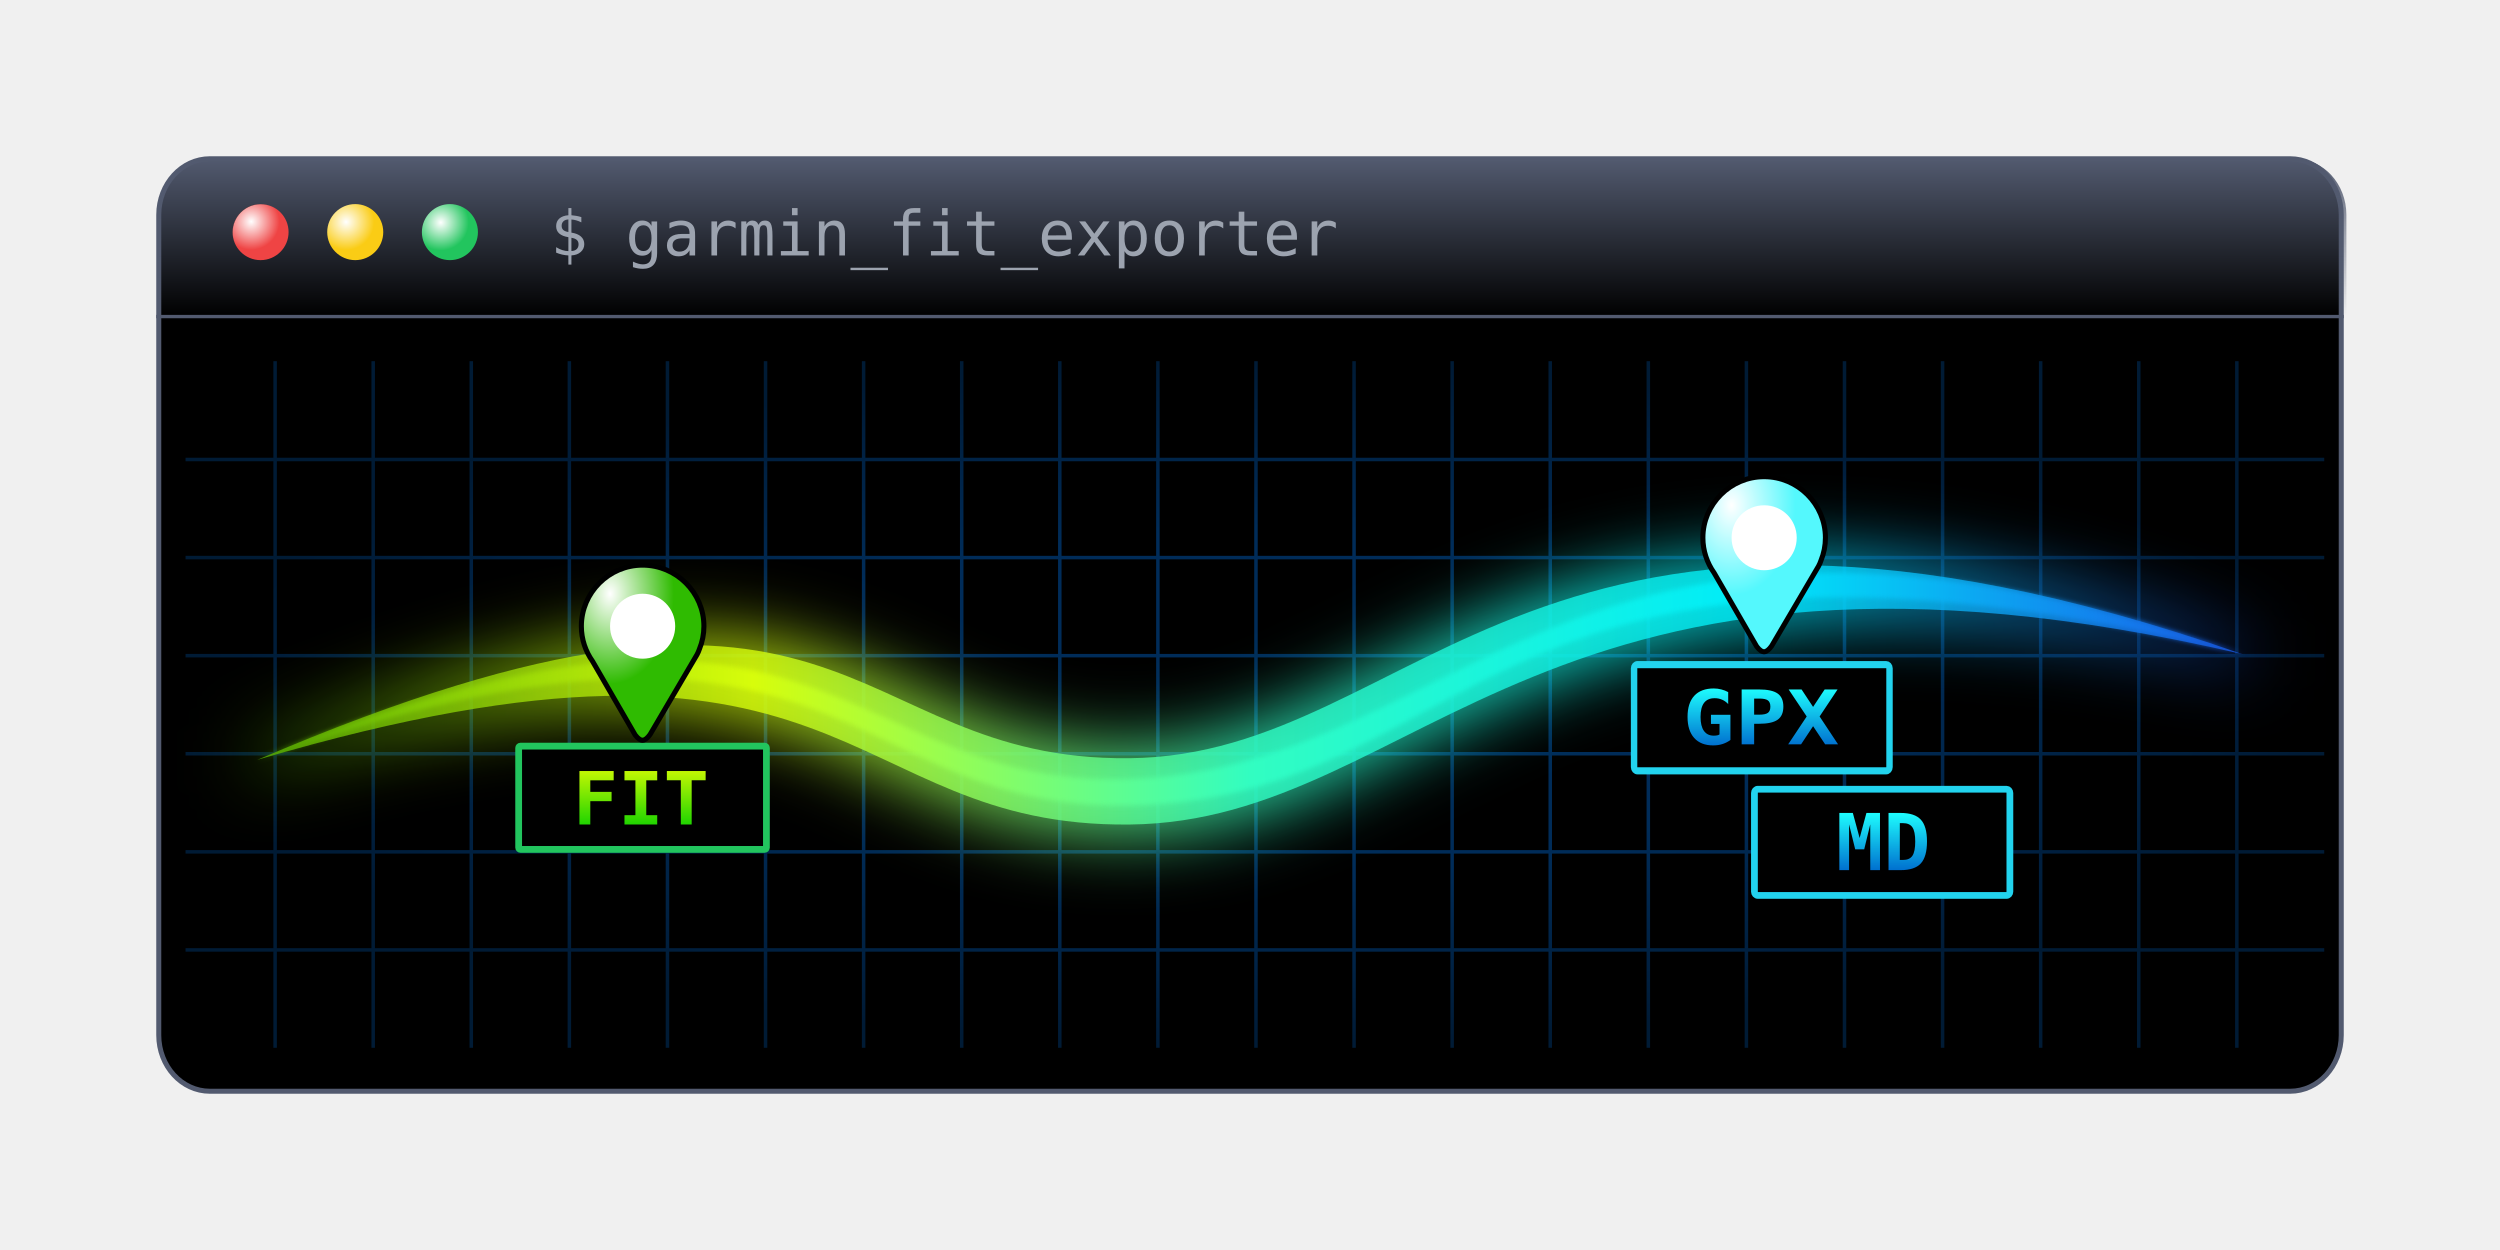
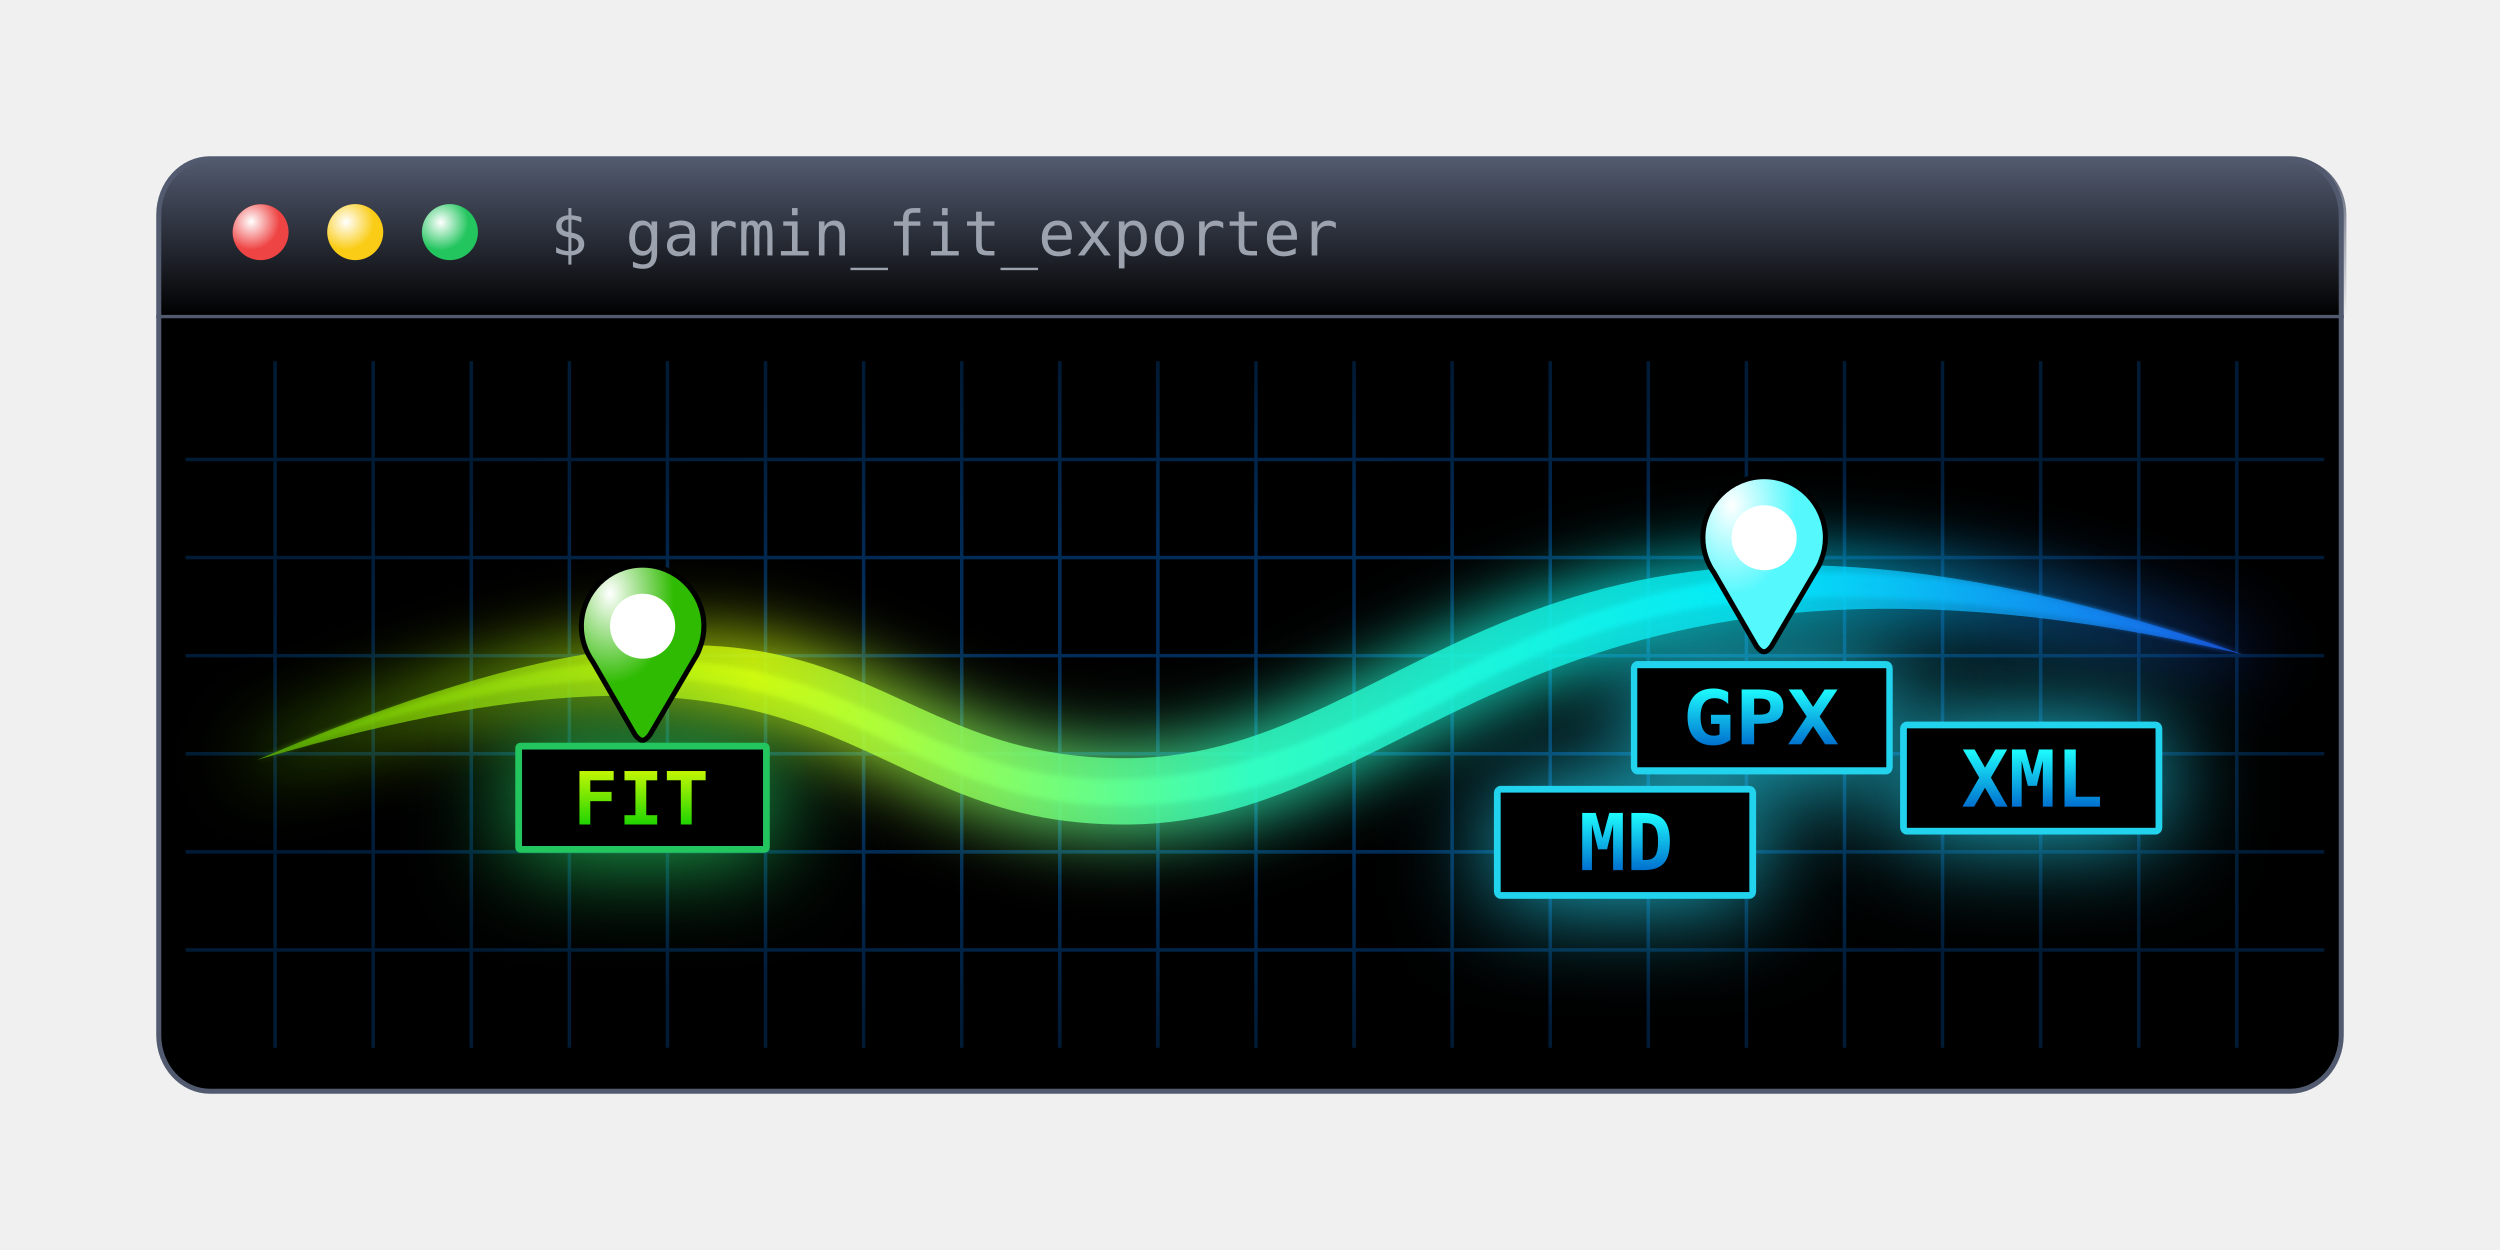
<svg xmlns="http://www.w3.org/2000/svg" xmlns:xlink="http://www.w3.org/1999/xlink" width="1280" height="640" viewBox="0 0 1280 640" version="1.1" id="svg1" xml:space="preserve">
  <defs id="defs1">
    <linearGradient id="linearGradient31">
      <stop style="stop-color:#58b102;stop-opacity:1;" offset="0" id="stop1" />
      <stop style="stop-color:#d7fd0b;stop-opacity:1;" offset="0.25" id="stop2" />
      <stop style="stop-color:#32fdc1;stop-opacity:1;" offset="0.5" id="stop29" />
      <stop style="stop-color:#00ecf9;stop-opacity:1;" offset="0.75" id="stop30" />
      <stop style="stop-color:#1958e9;stop-opacity:1;" offset="1" id="stop31" />
    </linearGradient>
    <linearGradient id="linearGradient27">
      <stop style="stop-color:#1efdfe;stop-opacity:1;" offset="0" id="stop27" />
      <stop style="stop-color:#0070cf;stop-opacity:1;" offset="1" id="stop28" />
    </linearGradient>
    <linearGradient id="linearGradient24">
      <stop style="stop-color:#c2f703;stop-opacity:1;" offset="0" id="stop25" />
      <stop style="stop-color:#20d400;stop-opacity:1;" offset="1" id="stop26" />
    </linearGradient>
    <linearGradient id="linearGradient22">
      <stop style="stop-color:#ffffff;stop-opacity:1;" offset="0" id="stop24" />
      <stop style="stop-color:#54f8fd;stop-opacity:1;" offset="1" id="stop23" />
    </linearGradient>
    <linearGradient id="linearGradient15">
      <stop style="stop-color:#ffffff;stop-opacity:1;" offset="0" id="stop22" />
      <stop style="stop-color:#2fbb01;stop-opacity:1;" offset="1" id="stop21" />
    </linearGradient>
    <linearGradient id="linearGradient8">
      <stop style="stop-color:#ffffff;stop-opacity:1;" offset="0" id="stop15" />
      <stop style="stop-color:#22c55e;stop-opacity:1;" offset="1" id="stop9" />
    </linearGradient>
    <linearGradient id="linearGradient6">
      <stop style="stop-color:#ffffff;stop-opacity:1;" offset="0" id="stop8" />
      <stop style="stop-color:#facc15;stop-opacity:1;" offset="1" id="stop7" />
    </linearGradient>
    <linearGradient id="linearGradient4">
      <stop style="stop-color:#ffffff;stop-opacity:1;" offset="0" id="stop6" />
      <stop style="stop-color:#ef4444;stop-opacity:1;" offset="1" id="stop5" />
    </linearGradient>
    <linearGradient id="linearGradient3">
      <stop style="stop-color:#000000;stop-opacity:1;" offset="0" id="stop3" />
      <stop style="stop-color:#000000;stop-opacity:0;" offset="1" id="stop4" />
    </linearGradient>
    <linearGradient id="linearGradient11">
      <stop style="stop-color:#58b102;stop-opacity:1;" offset="0" id="stop16" />
      <stop style="stop-color:#d7fd0b;stop-opacity:1;" offset="0.25" id="stop17" />
      <stop style="stop-color:#32fdc1;stop-opacity:1;" offset="0.5" id="stop18" />
      <stop style="stop-color:#00ecf9;stop-opacity:1;" offset="0.75" id="stop19" />
      <stop style="stop-color:#1958e9;stop-opacity:1;" offset="1" id="stop20" />
    </linearGradient>
    <linearGradient id="linearGradient11-1">
      <stop style="stop-color:#58b102;stop-opacity:1;" offset="0" id="stop10" />
      <stop style="stop-color:#d7fd0b;stop-opacity:1;" offset="0.25" id="stop14" />
      <stop style="stop-color:#32fdc1;stop-opacity:1;" offset="0.5" id="stop12" />
      <stop style="stop-color:#00ecf9;stop-opacity:1;" offset="0.75" id="stop13" />
      <stop style="stop-color:#1958e9;stop-opacity:1;" offset="1" id="stop11" />
    </linearGradient>
    <linearGradient id="linearGradient68">
      <stop style="stop-color:#525a6f;stop-opacity:1;" offset="0" id="stop68" />
      <stop style="stop-color:#525a6f;stop-opacity:0;" offset="1" id="stop69" />
    </linearGradient>
    <linearGradient id="linearGradient65">
      <stop style="stop-color:#007fff;stop-opacity:1;" offset="0.5" id="stop65" />
      <stop style="stop-color:#007fff;stop-opacity:0.6;" offset="1" id="stop66" />
    </linearGradient>
    <linearGradient xlink:href="#linearGradient68" id="linearGradient69" x1="805.423" y1="214.603" x2="805.423" y2="304.683" gradientUnits="userSpaceOnUse" gradientTransform="matrix(0.9142767,0,0,1,7.286812,0)" />
    <linearGradient xlink:href="#linearGradient11" id="linearGradient10" gradientUnits="userSpaceOnUse" x1="143.291" y1="521.577" x2="1316.768" y2="521.577" />
    <linearGradient xlink:href="#linearGradient11-1" id="linearGradient16" x1="143.286" y1="524.935" x2="1316.766" y2="524.935" gradientUnits="userSpaceOnUse" />
    <filter style="color-interpolation-filters:sRGB" id="filter20" x="-0.003" y="-0.028" width="1.007" height="1.056">
      <feGaussianBlur stdDeviation="1.605" id="feGaussianBlur20" />
    </filter>
    <filter style="color-interpolation-filters:sRGB" id="filter2" x="-0.043" y="-0.314" width="1.085" height="1.629">
      <feGaussianBlur stdDeviation="21.131" id="feGaussianBlur2" />
    </filter>
    <linearGradient xlink:href="#linearGradient31" id="linearGradient2" gradientUnits="userSpaceOnUse" x1="143.286" y1="524.935" x2="1316.766" y2="524.935" />
    <radialGradient xlink:href="#linearGradient3" id="radialGradient4" cx="36.437" cy="66.226" fx="36.437" fy="66.226" r="4.233" gradientUnits="userSpaceOnUse" />
    <radialGradient xlink:href="#linearGradient4" id="radialGradient6" cx="36.437" cy="66.226" fx="36.437" fy="66.226" r="4.268" gradientUnits="userSpaceOnUse" />
    <radialGradient xlink:href="#linearGradient6" id="radialGradient8" cx="50.772" cy="66.285" fx="50.772" fy="66.285" r="4.233" gradientUnits="userSpaceOnUse" />
    <radialGradient xlink:href="#linearGradient8" id="radialGradient15" cx="65.074" cy="66.362" fx="65.074" fy="66.362" r="4.233" gradientUnits="userSpaceOnUse" />
    <radialGradient xlink:href="#linearGradient15" id="radialGradient22" cx="31.37" cy="19.989" fx="31.37" fy="19.989" r="29.481" gradientTransform="matrix(1,0,0,1.411536,0,-16.16042)" gradientUnits="userSpaceOnUse" />
    <radialGradient xlink:href="#linearGradient22" id="radialGradient24" cx="549.422" cy="-20.869" fx="549.422" fy="-20.869" r="29.481" gradientTransform="matrix(1,0,0,1.411536,0,0.65417)" gradientUnits="userSpaceOnUse" />
    <linearGradient xlink:href="#linearGradient24" id="linearGradient26" x1="333.871" y1="569.944" x2="333.871" y2="601.539" gradientUnits="userSpaceOnUse" />
    <linearGradient xlink:href="#linearGradient27" id="linearGradient28" x1="988.609" y1="521.161" x2="988.609" y2="554.812" gradientUnits="userSpaceOnUse" />
-     <linearGradient xlink:href="#linearGradient27" id="linearGradient30" x1="912.499" y1="430.938" x2="912.499" y2="462.043" gradientUnits="userSpaceOnUse" gradientTransform="translate(17.09667,0.06626188)" />
    <radialGradient xlink:href="#linearGradient65" id="radialGradient34" cx="710.735" cy="526" fx="710.735" fy="526" r="610.509" gradientTransform="matrix(1,0,0,0.3210436,0,357.1311)" gradientUnits="userSpaceOnUse" />
+     <linearGradient xlink:href="#linearGradient27" id="linearGradient17" gradientUnits="userSpaceOnUse" gradientTransform="translate(17.09667,0.06626188)" x1="912.499" y1="430.938" x2="912.499" y2="462.043" />
+     <linearGradient xlink:href="#linearGradient27" id="linearGradient18" gradientUnits="userSpaceOnUse" gradientTransform="matrix(0.9414902,0,0,0.9414902,-17.51354,243.1069)" x1="896.752" y1="481.604" x2="896.752" y2="512.708" />
+     <filter style="color-interpolation-filters:sRGB" id="filter26" x="-0.454" y="-1.21" width="1.908" height="3.42">
+       <feGaussianBlur stdDeviation="15.126" id="feGaussianBlur26" />
+     </filter>
+     <filter style="color-interpolation-filters:sRGB" id="filter27" x="-0.478" y="-1.149" width="1.956" height="3.298">
+       <feGaussianBlur stdDeviation="30.049" id="feGaussianBlur27" />
+     </filter>
+     <filter style="color-interpolation-filters:sRGB" id="filter28" x="-0.478" y="-1.149" width="1.956" height="3.298">
+       <feGaussianBlur stdDeviation="26.039" id="feGaussianBlur28" />
+     </filter>
+     <filter style="color-interpolation-filters:sRGB" id="filter29" x="-0.492" y="-1.18" width="1.984" height="3.36">
+       <feGaussianBlur stdDeviation="29.167" id="feGaussianBlur29" />
+     </filter>
  </defs>
  <g id="layer1" style="display:inline">
    <g id="g69" style="display:inline" transform="matrix(0.8967928,0,0,0.8967928,5.117777,-111.019)">
      <rect x="84.937" y="214.435" rx="29.19" ry="32.008" width="1246.029" height="532.375" fill="#020617" stroke="#1f2937" stroke-width="1.058" id="rect5" style="display:inline;fill:#000000;stroke:#525a6f;stroke-width:2.866;stroke-dasharray:none;stroke-opacity:1;fill-opacity:1" />
      <g id="g4">
        <g id="g1" style="stroke-width:0.265" transform="scale(3.779528)">
          <path id="rect67" style="display:inline;fill:url(#linearGradient69);fill-opacity:1;stroke:none;stroke-width:1.912;stroke-dasharray:none;stroke-opacity:1" d="m 114.261,214.502 c -16.208,0 -29.257,14.272 -29.257,32 v 57.025 H 1333.899 v -57.025 c 0,-17.728 -13.049,-32 -29.257,-32 z" transform="scale(0.2645833)" />
          <circle cx="37.849" cy="67.816" r="4.233" fill="#ef4444" id="circle6" style="fill:url(#radialGradient6);stroke:url(#radialGradient4);stroke-width:0.07" />
          <circle cx="52.15" cy="67.816" r="4.233" fill="#facc15" id="circle7" style="fill:url(#radialGradient8);stroke-width:0.07" />
          <circle cx="66.451" cy="67.816" r="4.233" fill="#22c55e" id="circle8" style="fill:url(#radialGradient15);stroke-width:0.07" />
        </g>
        <text x="308.513" y="269.631" font-family="monospace" font-size="35.575px" fill="#9ca3af" id="text8" style="stroke-width:0.265">$ garmin_fit_exporter</text>
      </g>
      <path id="line35" style="display:inline;opacity:0.35;stroke:url(#radialGradient34);stroke-width:2;stroke-dasharray:none" d="m 1271.359,330 v 392 m -56,-392 v 392 m -56,-392 v 392 m -56,-392 v 392 m -56,-392 V 722 M 991.358,330 v 392 m -56,-392 v 392 m -56,-392 v 392 m -56,-392 v 392 m -56,-392 v 392 m -56,-392 v 392 m -56,-392 v 392 m -56,-392 v 392 m -56,-392 V 722 M 100.226,386.132 H 1321.244 M 487.359,330 v 392 m -56,-392 v 392 m -56,-392 v 392 m -56,-392 v 392 m -56,-392 v 392 m -56,-392 V 722 M 100.226,666.132 H 1321.244 m -1221.018,-56 H 1321.244 m -1221.018,-56 H 1321.244 M 100.226,498.132 H 1321.244 M 151.359,330 V 722 M 100.226,442.132 H 1321.244" />
      <path style="display:inline;fill:none;stroke:#525a6f;stroke-width:1.91;stroke-linecap:butt;stroke-linejoin:miter;stroke-dasharray:none;stroke-opacity:1" d="M 83.5,304.528 H 1332.395" id="path67" />
    </g>
    <g id="g14" style="display:inline" transform="matrix(0.8665285,0,0,0.8665285,7.363096,-99.10769)">
      <path id="path2" style="display:inline;opacity:0.9;mix-blend-mode:normal;fill:url(#linearGradient2);stroke:none;stroke-opacity:1;filter:url(#filter2)" d="m 1048.385,444.297 c -37.439,0.186 -74.915,4.659 -111.151,14.172 -25.747,6.7 -50.807,15.871 -75.116,26.648 -24.95,11.006 -49.123,23.634 -73.577,35.661 -12.626,6.192 -25.365,12.173 -38.387,17.493 -15.038,6.139 -30.696,11.424 -46.655,14.936 -5.918,1.318 -12.088,2.429 -18.179,3.252 -4.909,0.665 -10.083,1.18 -15.009,1.498 -8.13,0.516 -16.285,0.536 -24.424,0.248 -6.084,-0.22 -12.346,-0.671 -18.468,-1.349 -2.241,-0.25 -4.339,-0.51 -6.59,-0.823 -17.838,-2.426 -35.32,-7.118 -52.179,-13.392 -29.26,-10.867 -56.628,-26.254 -86.112,-36.561 -19.303,-6.852 -39.427,-11.446 -59.83,-13.347 -31.478,-2.99 -63.244,-0.081 -94.237,5.72 -28.064,5.264 -55.644,12.876 -82.788,21.688 -34.719,11.294 -68.752,24.604 -102.32,38.936 -0.925,0.444 -1.97,0.71 -2.624,1.557 -2.067,1.979 -4.133,3.958 -6.2,5.938 3.28,0.211 6.553,0.54 9.836,0.701 18.525,-5.442 37.15,-10.563 55.908,-15.195 14.208,-3.507 28.616,-6.77 42.961,-9.649 14.374,-2.884 28.761,-5.396 43.292,-7.455 8.217,-1.16 16.525,-2.183 24.848,-3.01 4.799,-0.479 9.752,-0.914 14.556,-1.257 7.958,-0.58 15.969,-0.959 23.895,-1.138 7.493,-0.157 15.049,-0.123 22.479,0.139 15.811,0.55 31.598,2.114 47.166,4.951 1.284,0.247 2.692,0.495 3.981,0.755 13.915,2.727 27.617,6.51 40.998,11.196 9.601,3.373 19.216,7.271 28.597,11.396 24.361,10.718 48.078,23.221 73.215,32.21 20.007,7.214 40.891,12.051 62.073,14.055 14.522,1.391 29.158,1.69 43.72,0.787 21.418,-1.416 42.569,-5.938 62.918,-12.711 30.758,-10.167 59.683,-24.948 88.606,-39.364 23.487,-11.759 47.063,-23.401 71.35,-33.437 9.613,-3.983 19.509,-7.821 29.311,-11.274 29.494,-10.451 59.931,-18.251 90.835,-23.169 14.725,-2.356 29.631,-4.084 44.446,-5.233 9.691,-0.74 19.326,-1.251 29.05,-1.531 12.399,-0.353 24.91,-0.349 37.349,-0.007 6.821,0.188 13.791,0.476 20.607,0.861 11.773,0.65 23.443,1.576 35.188,2.752 43.41,4.35 86.645,12.03 129.245,21.789 1.733,0.374 3.461,0.85 5.196,1.162 3.153,-0.459 6.306,-0.915 9.46,-1.372 -2.508,-2.082 -4.935,-4.259 -7.481,-6.295 -50.048,-17.451 -101.144,-32.193 -153.301,-41.838 -38.395,-7.067 -77.385,-11.305 -116.459,-11.096 z" />
      <path id="path14" style="display:inline;opacity:0.8;fill:url(#linearGradient16);stroke:none;stroke-opacity:1" d="M 658.955,601.557 C 485.719,603.359 497.72,459.05 143.483,563.367 500.422,410.417 485.719,564.183 658.955,562.38 832.192,560.577 896.401,354.206 1316.602,500.929 901.805,404.19 832.192,599.754 658.955,601.557 Z" />
      <path id="path9" style="display:inline;fill:url(#linearGradient10);stroke:none;stroke-opacity:1;filter:url(#filter20)" d="m 658.786,590.243 c -173.218,3.083 -164.887,-150.298 -515.303,-26.876 340.7,-141.487 342.491,17.091 515.641,11.34 198.073,-6.579 263.069,-212.859 657.478,-73.778 -451.096,-110.112 -449.235,85.601 -657.815,89.314 z" />
-       <g id="g5" style="display:inline" transform="translate(-4.346032,-6.519048)">
-         <rect x="1032.482" y="587.215" rx="1.997" ry="2.214" width="150.927" height="62.757" fill="#020617" stroke="#22d3ee" stroke-width="0.529" id="rect1" style="display:inline;fill:#000000;fill-opacity:1;stroke-width:4;stroke-dasharray:none;paint-order:normal" />
-         <path style="font-weight:bold;font-size:42.667px;font-family:monospace;-inkscape-font-specification:'monospace Bold';display:inline;fill:url(#linearGradient30);stroke-width:3" d="m 929.595,431.005 h 7.333 l 3.708,13.646 3.688,-13.646 h 7.375 v 31.104 H 946.408 v -24.917 l -3.292,13.604 h -4.896 l -3.333,-13.604 v 24.917 h -5.292 z m 32.896,5.542 v 20.021 h 1.667 q 3.625,0 5.167,-2.271 1.542,-2.292 1.542,-7.771 0,-5.438 -1.542,-7.708 -1.542,-2.271 -5.167,-2.271 z m -6.146,-5.542 h 6.583 q 7.625,0 10.979,3.646 3.354,3.625 3.354,11.875 0,8.271 -3.354,11.938 -3.354,3.646 -10.979,3.646 h -6.583 z" id="text5" aria-label="MD" transform="matrix(1.086508,0,0,1.086508,72.63495,132.9401)" />
+       <rect x="796.585" y="683.984" rx="1.73" ry="1.918" width="130.783" height="54.381" fill="#020617" stroke="#22d3ee" stroke-width="0.529" id="rect24" style="display:inline;fill:#22d3ee;fill-opacity:1;stroke-width:3.466;stroke-dasharray:none;paint-order:normal;filter:url(#filter28);stroke:none" transform="matrix(1.15403,0,0,1.15403,196.9201,-246.6069)" />
+       <rect x="1032.482" y="587.215" rx="1.997" ry="2.214" width="150.927" height="62.757" fill="#020617" stroke="#22d3ee" stroke-width="0.529" id="rect25" style="display:inline;fill:#22d3ee;fill-opacity:1;stroke-width:4;stroke-dasharray:none;paint-order:normal;filter:url(#filter27);stroke:none" transform="translate(-156.2813,-6.519042)" />
+       <rect x="994.626" y="577.96" rx="1.058" ry="1.058" width="80" height="30" fill="#020617" stroke="#22d3ee" stroke-width="0.529" id="rect26" style="display:inline;fill:#22d3ee;fill-opacity:1;stroke-width:2.014;stroke-dasharray:none;paint-order:normal;filter:url(#filter26);stroke:none" transform="matrix(1.886588,0,0,2.091901,-919.43,-701.9607)" />
+       <rect x="297.958" y="555.232" rx="1.058" ry="1.058" width="146.393" height="61.019" fill="#020617" stroke="#22c55e" stroke-width="0.529" id="rect28" style="display:inline;fill:#22c55e;fill-opacity:1;stroke-width:4;stroke-dasharray:none;paint-order:normal;filter:url(#filter29)" />
+       <g id="g17" style="display:inline" transform="matrix(1.15403,0,0,1.15403,196.9201,-246.6069)">
+         <rect x="796.585" y="683.984" rx="1.73" ry="1.918" width="130.783" height="54.381" fill="#020617" stroke="#22d3ee" stroke-width="0.529" id="rect17" style="display:inline;fill:#000000;fill-opacity:1;stroke-width:3.466;stroke-dasharray:none;paint-order:normal" />
+         <path style="font-weight:bold;font-size:40.17px;line-height:1.25;font-family:monospace;-inkscape-font-specification:'monospace Bold';letter-spacing:0px;word-spacing:0px;fill:url(#linearGradient18);stroke-width:2.824" d="m 849.894,725.816 h -5.982 l -5.59,-9.689 -5.57,9.689 h -5.982 l 8.591,-14.868 -8.356,-14.416 h 5.982 l 5.335,9.317 5.355,-9.317 h 5.982 l -8.316,14.416 z m 2.216,-29.284 h 6.904 l 3.491,12.847 3.472,-12.847 h 6.943 v 29.284 h -4.982 v -23.459 l -3.099,12.808 h -4.609 l -3.138,-12.808 v 23.459 h -4.982 z m 26.911,29.284 V 696.532 h 5.786 v 24.184 h 12.377 v 5.1 z" id="path17" aria-label="XML" />
+       </g>
+       <g id="g15" style="display:inline" transform="translate(-156.2813,-6.519042)">
+         <rect x="1032.482" y="587.215" rx="1.997" ry="2.214" width="150.927" height="62.757" fill="#020617" stroke="#22d3ee" stroke-width="0.529" id="rect13" style="display:inline;fill:#000000;fill-opacity:1;stroke-width:4;stroke-dasharray:none;paint-order:normal" />
+         <path style="font-weight:bold;font-size:42.667px;font-family:monospace;-inkscape-font-specification:'monospace Bold';display:inline;fill:url(#linearGradient17);stroke-width:3" d="m 929.595,431.005 h 7.333 l 3.708,13.646 3.688,-13.646 h 7.375 v 31.104 H 946.408 v -24.917 l -3.292,13.604 h -4.896 l -3.333,-13.604 v 24.917 h -5.292 z m 32.896,5.542 v 20.021 h 1.667 q 3.625,0 5.167,-2.271 1.542,-2.292 1.542,-7.771 0,-5.438 -1.542,-7.708 -1.542,-2.271 -5.167,-2.271 z m -6.146,-5.542 h 6.583 q 7.625,0 10.979,3.646 3.354,3.625 3.354,11.875 0,8.271 -3.354,11.938 -3.354,3.646 -10.979,3.646 h -6.583 z" id="path13" aria-label="MD" transform="matrix(1.086508,0,0,1.086508,72.63495,132.9401)" />
      </g>
      <g id="g73" style="display:inline">
        <rect x="994.626" y="577.96" rx="1.058" ry="1.058" width="80" height="30" fill="#020617" stroke="#22d3ee" stroke-width="0.529" id="rect72" style="display:inline;fill:#000000;fill-opacity:1;stroke-width:2.014;stroke-dasharray:none;paint-order:normal" transform="matrix(1.886588,0,0,2.091901,-919.43,-701.9607)" />
        <path style="font-weight:bold;font-size:16px;font-family:monospace;-inkscape-font-specification:'monospace Bold';text-anchor:middle;fill:url(#linearGradient28);stroke-width:6.009;stroke-dasharray:none" d="m 1007.498,548.316 v -6.191 h -5.054 v -5.388 h 11.509 v 14.859 q -2.127,1.586 -4.704,2.411 -2.552,0.804 -5.479,0.804 -7.255,0 -11.208,-4.367 -3.953,-4.388 -3.953,-12.448 0,-8.19 3.978,-12.513 4.003,-4.323 11.534,-4.323 2.252,0 4.428,0.565 2.177,0.543 4.078,1.586 v 7.104 q -1.551,-1.738 -3.578,-2.607 -2.001,-0.891 -4.403,-0.891 -4.203,0 -6.28,2.759 -2.076,2.737 -2.076,8.32 0,5.409 2.002,8.233 2.001,2.824 5.829,2.824 1.151,0 2.002,-0.174 0.851,-0.195 1.376,-0.565 z m 20.465,-21.181 v 9.515 h 3.027 q 3.627,0 5.078,-1.064 1.476,-1.064 1.476,-3.693 0,-2.629 -1.476,-3.693 -1.451,-1.064 -5.078,-1.064 z m -7.38,-5.388 h 10.133 q 7.731,0 11.108,2.39 3.403,2.39 3.403,7.756 0,5.366 -3.403,7.756 -3.377,2.39 -11.108,2.39 h -2.752 v 12.144 h -7.38 z m 56.968,32.434 h -7.631 l -7.13,-10.732 -7.105,10.732 h -7.631 l 10.958,-16.467 -10.658,-15.967 h 7.631 l 6.805,10.319 6.83,-10.319 h 7.631 l -10.608,15.967 z" id="text72" aria-label="GPX" />
        <path style="display:inline;fill:url(#radialGradient24);stroke:#000000;stroke-width:2.345;stroke-dasharray:none;stroke-opacity:1" d="m 564.465,-42.03 c -15.559,0 -28.309,12.713 -28.309,28.228 0,6.012 1.92,11.599 5.17,16.191 l 19.685,34.03 c 2.757,3.602 4.589,2.917 6.882,-0.19 l 21.712,-36.948 c 0.438,-0.794 0.782,-1.639 1.082,-2.502 A 27.861,27.861 0 0 0 592.772,-13.801 c 9.5e-4,-15.516 -12.746,-28.228 -28.307,-28.228 z" transform="matrix(1.279155,0,0,1.279155,311.8397,449.7718)" id="path20" />
        <path style="display:inline;fill:#ffffff;fill-opacity:1;stroke:none;stroke-width:2.345;stroke-dasharray:none;stroke-opacity:1" d="m 564.465,-28.803 c 8.379,0 15.042,6.647 15.042,15.002 0,8.355 -6.663,14.999 -15.042,14.999 -8.378,0 -15.044,-6.644 -15.044,-14.999 0,-8.355 6.666,-15.001 15.044,-15.001 z" transform="matrix(1.279155,0,0,1.279155,311.8397,449.7718)" id="path5" />
      </g>
      <g id="g3" style="display:inline">
        <rect x="297.958" y="555.232" rx="1.058" ry="1.058" width="146.393" height="61.019" fill="#020617" stroke="#22c55e" stroke-width="0.529" id="rect10" style="fill:#000000;fill-opacity:1;stroke-width:4;stroke-dasharray:none;paint-order:normal" />
        <path style="font-weight:bold;font-size:16px;font-family:monospace;-inkscape-font-specification:'monospace Bold';text-anchor:middle;fill:url(#linearGradient26);stroke-width:0.265" d="m 354.106,575.446 h -13.817 v 6.814 h 12.576 v 5.502 h -12.576 v 13.776 h -6.419 v -31.594 h 20.235 z m 6.375,0 v -5.502 h 19.343 v 5.502 h -6.462 v 20.59 h 6.462 v 5.502 h -19.343 v -5.502 h 6.462 v -20.59 z m 39.709,26.092 h -6.419 v -26.135 h -8.246 v -5.46 h 22.912 v 5.46 h -8.246 z" id="text10" aria-label="FIT" />
        <path style="display:inline;fill:url(#radialGradient22);stroke:#000000;stroke-width:2.345;stroke-dasharray:none;stroke-opacity:1" d="m 46.414,-1.172 c -15.559,0 -28.309,12.713 -28.309,28.228 0,6.012 1.92,11.599 5.17,16.191 l 19.685,34.03 c 2.757,3.602 4.589,2.917 6.882,-0.19 L 71.553,40.14 c 0.438,-0.794 0.782,-1.639 1.082,-2.502 a 27.861,27.861 0 0 0 2.086,-10.581 C 74.722,11.541 61.975,-1.172 46.414,-1.172 Z" transform="matrix(1.279155,0,0,1.279155,311.8397,449.7718)" id="path21" />
        <path style="display:inline;fill:#ffffff;fill-opacity:1;stroke:none;stroke-width:2.345;stroke-dasharray:none;stroke-opacity:1" d="m 46.414,12.055 c 8.379,0 15.042,6.647 15.042,15.002 0,8.355 -6.663,14.999 -15.042,14.999 -8.378,0 -15.044,-6.644 -15.044,-14.999 0,-8.355 6.666,-15.001 15.044,-15.001 z" transform="matrix(1.279155,0,0,1.279155,311.8397,449.7718)" id="path1" />
      </g>
    </g>
  </g>
</svg>
